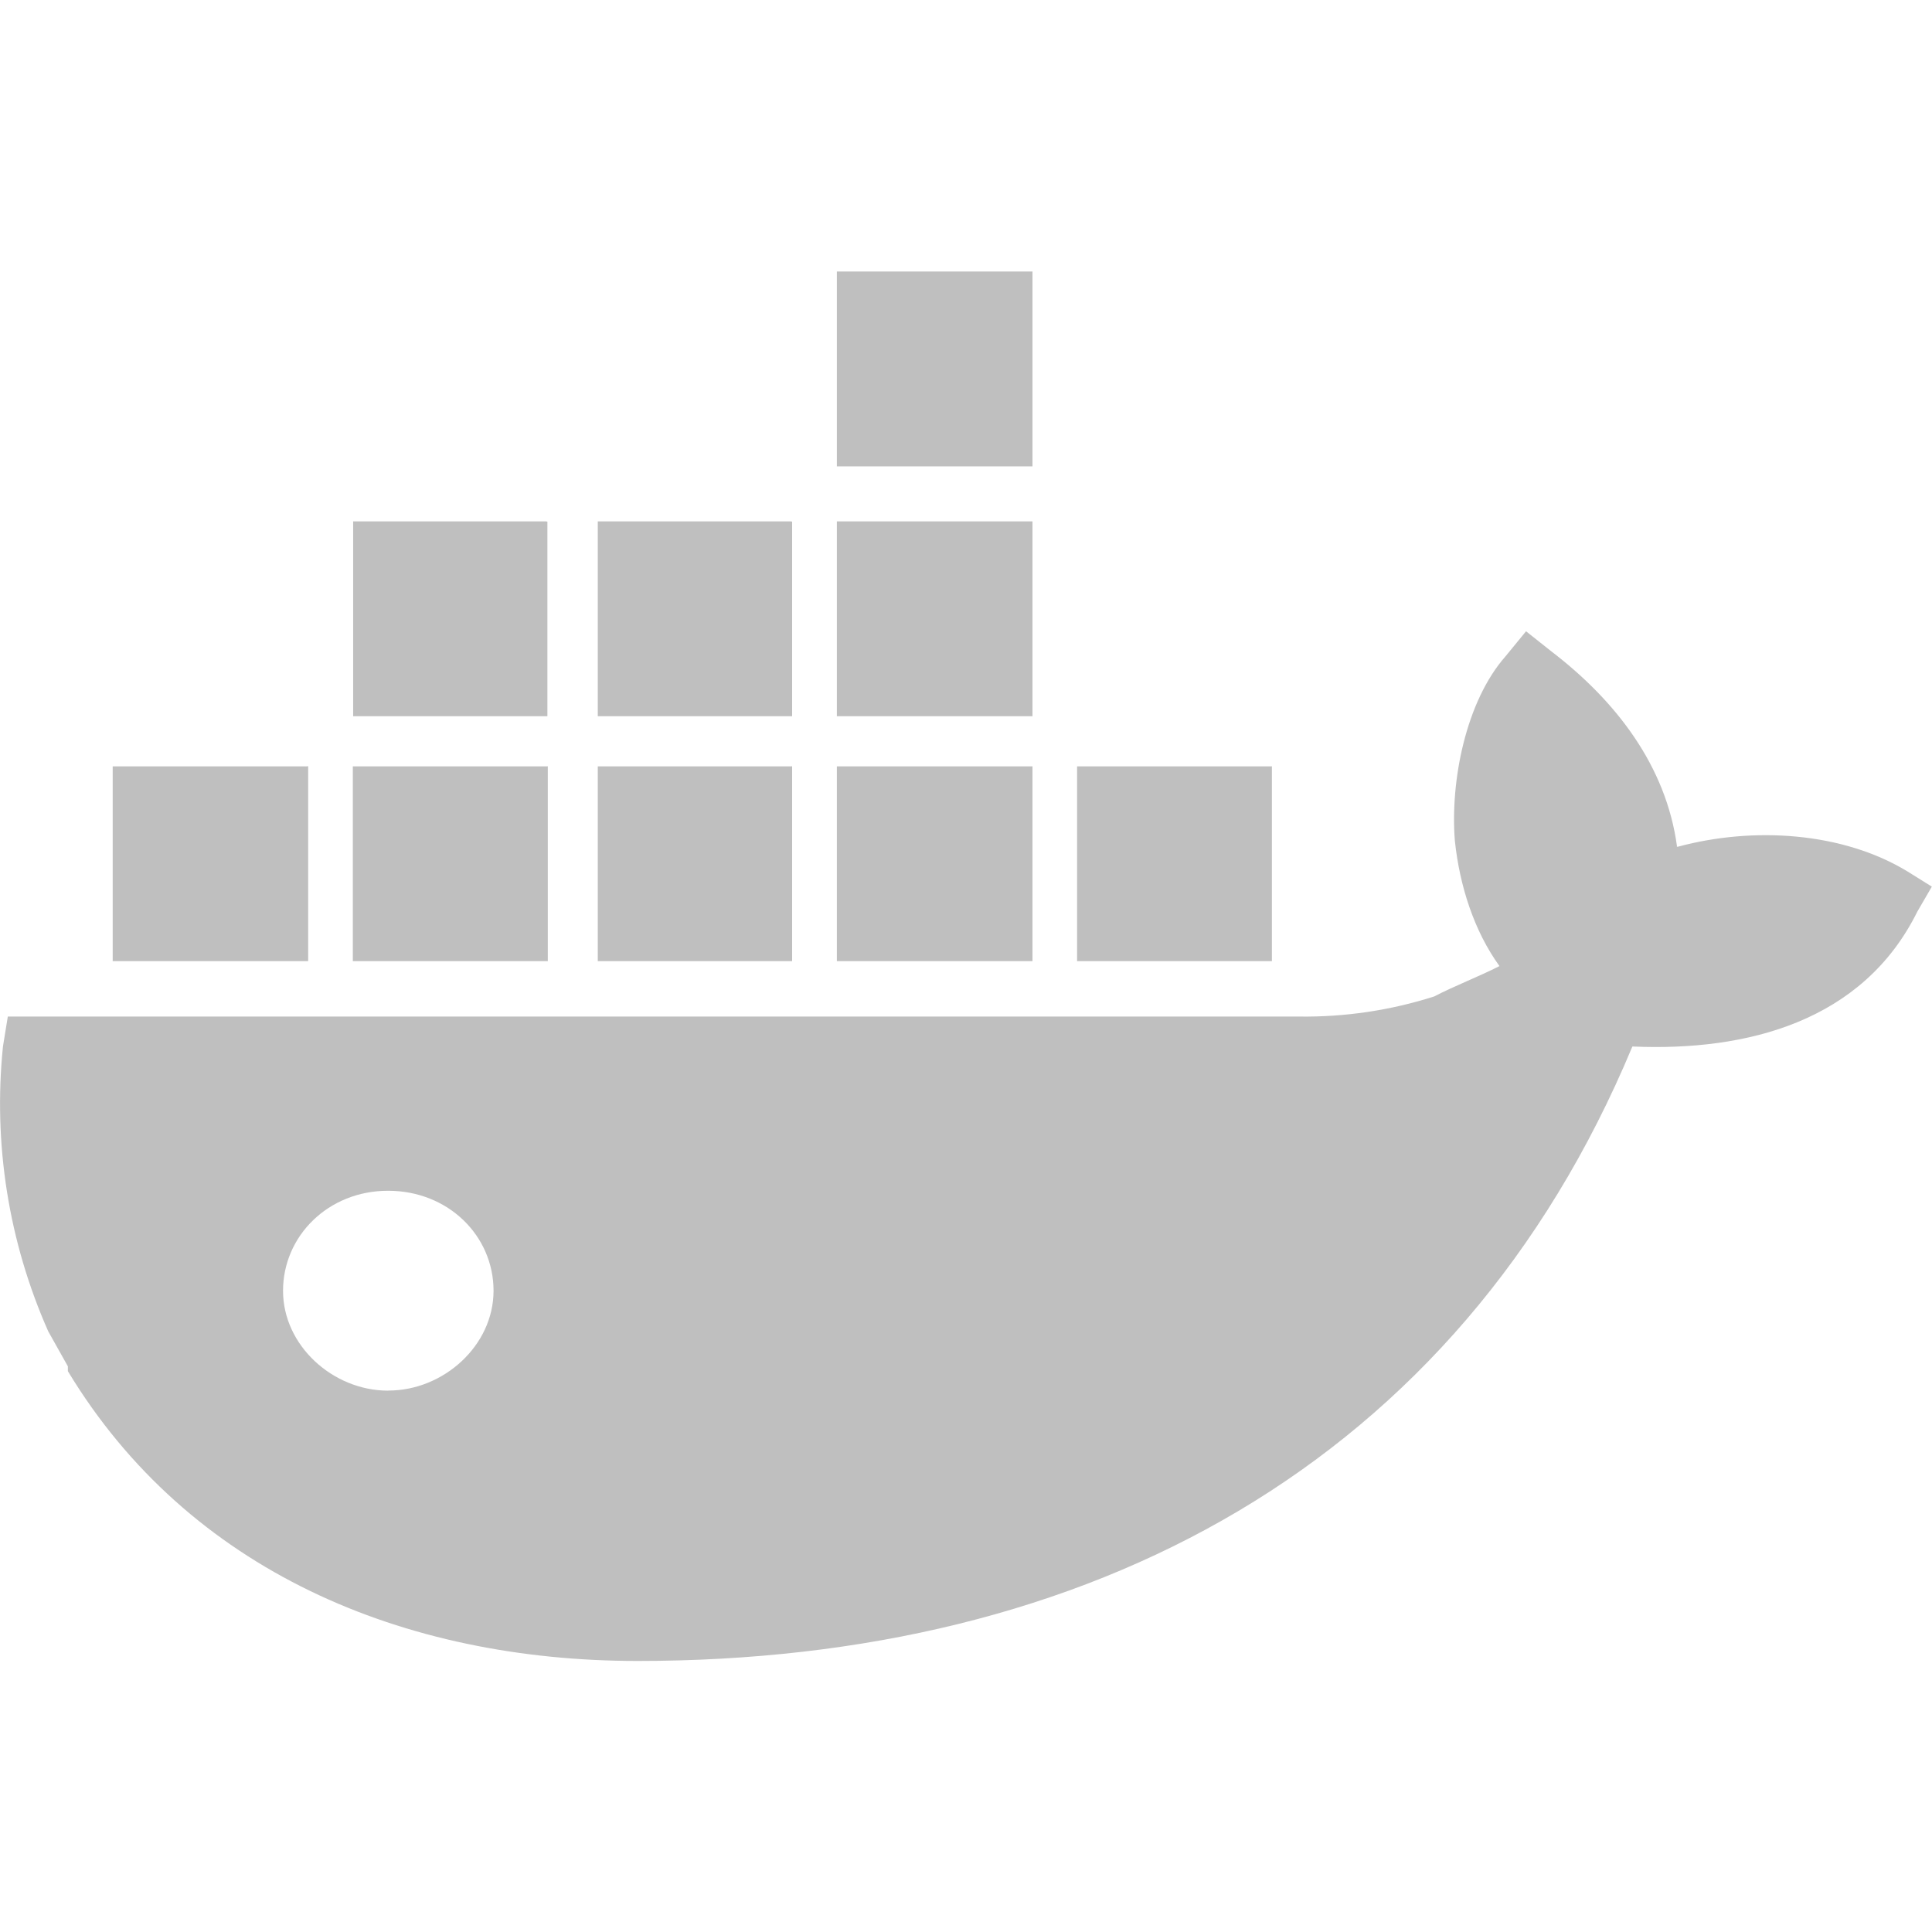
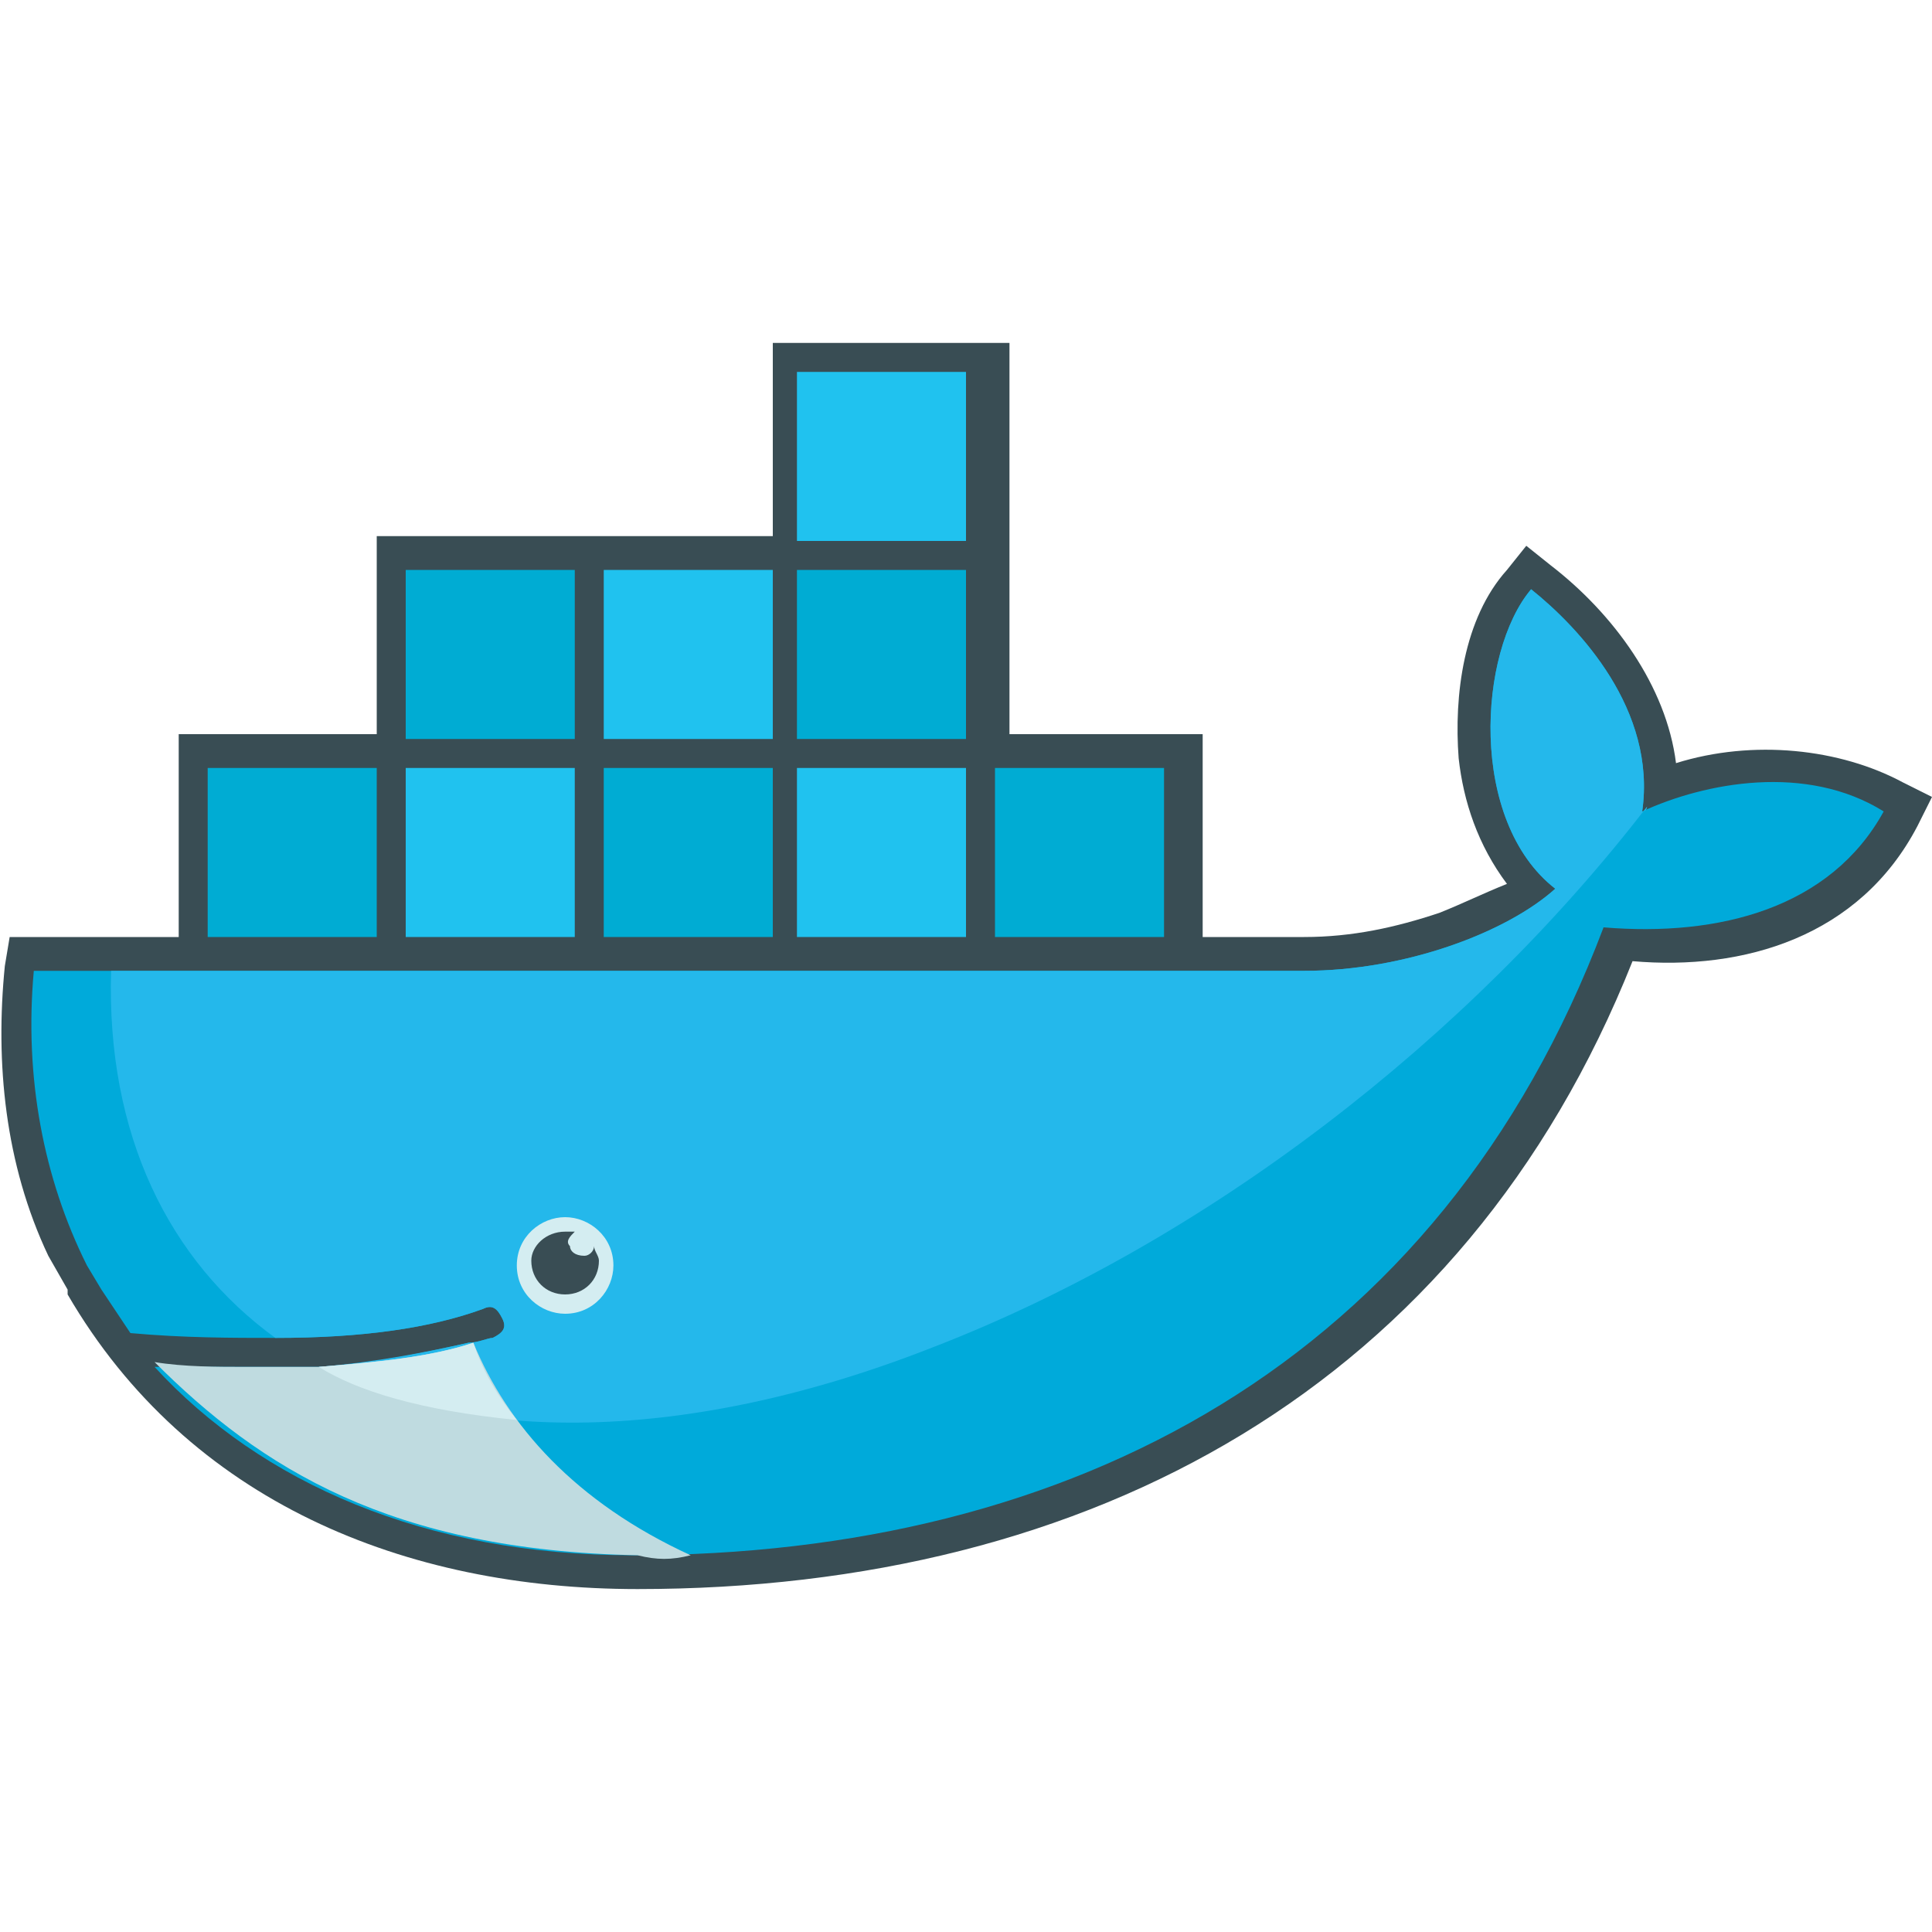
- <svg xmlns="http://www.w3.org/2000/svg" t="1592726906135" class="icon" viewBox="0 0 1024 1024" version="1.1" p-id="1855" width="48" height="48">
-   <path d="M205.653 737.067c-29.184 0-55.637-23.893-55.637-52.907s23.893-53.035 55.68-53.035c31.915 0 55.893 23.893 55.893 52.992s-26.539 52.907-55.68 52.907z m683.179-288.555c-5.76-42.325-32-76.8-66.56-103.253l-13.44-10.667-10.837 13.227c-21.077 23.893-29.44 66.261-26.88 97.92 2.56 23.979 10.24 47.787 23.637 66.304-10.837 5.547-24.235 10.667-34.56 16.085a225.707 225.707 0 0 1-71.68 10.667H4.139l-2.56 15.787a297.813 297.813 0 0 0 23.979 151.04l10.411 18.56v2.56c64 105.941 177.92 153.6 301.995 153.6 238.677 0 434.432-103.253 527.232-325.675 60.8 2.645 122.197-13.227 151.04-71.509l7.68-13.227-12.8-7.979c-34.56-21.077-81.92-23.893-121.6-13.227l-0.768 0.085z m-341.675-42.325h-103.595v103.253h103.68V406.101l-0.085 0.128z m0-129.835h-103.595v103.253h103.68V276.48l-0.085-0.128z m0-132.437h-103.595v103.253h103.68v-103.253h-0.085z m126.72 262.272H570.88v103.253h103.253V406.101l-0.299 0.128z m-383.915 0H187.008v103.253h103.339V406.101l-0.427 0.128z m129.28 0h-102.4v103.253H419.84V406.101l-0.64 0.128z m-257.28 0H59.733v103.253h103.595V406.101l-1.28 0.128z m257.28-129.835h-102.4v103.253H419.84V276.48l-0.64-0.128z m-129.92 0H187.179v103.253H290.133V276.48l-0.683-0.128z" fill="#bfbfbf" p-id="1856" />
+ <svg xmlns="http://www.w3.org/2000/svg" t="1626768788307" class="icon" viewBox="0 0 1024 1024" version="1.1" p-id="33101" width="48" height="48">
+   <path d="M532.48 389.12h104.96v107.52H691.2c25.6 0 48.64-5.12 71.68-12.8 12.8-5.12 23.04-10.24 35.84-15.36-15.36-20.48-23.04-43.52-25.6-66.56-2.56-33.28 2.56-74.24 25.6-99.84l10.24-12.8 12.8 10.24c33.28 25.6 61.44 64 66.56 104.96 40.96-12.8 87.04-7.68 120.32 10.24l15.36 7.68-7.68 15.36c-30.72 58.88-92.16 76.8-151.04 71.68-89.6 225.28-286.72 332.8-527.36 332.8-122.88 0-238.08-46.08-302.08-156.16v-2.56L25.6 665.6c-23.04-48.64-28.16-102.4-23.04-153.6l2.56-15.36h89.6v-107.52h104.96v-104.96H409.6v-102.4h125.44v207.36z m0 0" fill="#394D54" p-id="33102" />
+   <path d="M870.4 430.08c7.68-53.76-33.28-97.28-58.88-117.76-28.16 33.28-33.28 122.88 12.8 158.72-25.6 23.04-79.36 43.52-133.12 43.52H17.92c-5.12 56.32 5.12 110.08 28.16 156.16l7.68 12.8 15.36 23.04c28.16 2.56 53.76 2.56 76.8 2.56 46.08 0 81.92-5.12 110.08-15.36 5.12-2.56 7.68 0 10.24 5.12 2.56 5.12 0 7.68-5.12 10.24-2.56 0-7.68 2.56-12.8 2.56-23.04 5.12-46.08 10.24-76.8 12.8h-2.56H81.92c56.32 61.44 143.36 99.84 253.44 99.84 232.96 0 427.52-102.4 514.56-332.8 61.44 5.12 120.32-10.24 148.48-61.44-40.96-25.6-94.72-15.36-128 0z m0 0" fill="#00AADA" p-id="33103" />
+   <path d="M870.4 430.08c7.68-53.76-33.28-97.28-58.88-117.76-28.16 33.28-33.28 122.88 12.8 158.72-25.6 23.04-79.36 43.52-133.12 43.52H58.88c-2.56 87.04 30.72 153.6 87.04 194.56 46.08 0 81.92-5.12 110.08-15.36 5.12-2.56 7.68 0 10.24 5.12 2.56 5.12 0 7.68-5.12 10.24-2.56 0-7.68 2.56-12.8 2.56-23.04 5.12-48.64 10.24-79.36 12.8 79.36 40.96 194.56 40.96 325.12-10.24 145.92-56.32 284.16-163.84 378.88-286.72 0 0 0 2.56-2.56 2.56z m0 0" fill="#24B8EB" p-id="33104" />
+   <path d="M186.88 414.72h7.68v74.24h-7.68v-74.24z m-15.36 0H179.2v74.24h-7.68v-74.24z m-12.8 0h7.68v74.24h-7.68v-74.24z m-15.36 0h7.68v74.24h-7.68v-74.24z m-12.8 0h7.68v74.24h-7.68v-74.24z m-12.8 0h7.68v74.24h-7.68v-74.24z m-7.68-7.68h89.6v89.6H110.08v-89.6z m179.2-97.28h7.68V384h-7.68v-74.24z m-12.8 0h7.68V384h-7.68v-74.24z m-12.8 0h7.68V384h-7.68v-74.24z m-15.36 0h7.68V384h-7.68v-74.24z m-12.8 0h7.68V384h-7.68v-74.24z m-12.8 0H230.4V384h-7.68v-74.24z m-7.68-7.68h89.6v89.6H215.04v-89.6z m0 0" fill="#00ACD3" p-id="33105" />
+   <path d="M289.28 414.72h7.68v74.24h-7.68v-74.24z m-12.8 0h7.68v74.24h-7.68v-74.24z m-12.8 0h7.68v74.24h-7.68v-74.24z m-15.36 0h7.68v74.24h-7.68v-74.24z m-12.8 0h7.68v74.24h-7.68v-74.24z m-12.8 0H230.4v74.24h-7.68v-74.24z m-7.68-7.68h89.6v89.6H215.04v-89.6z m0 0" fill="#20C2EF" p-id="33106" />
+   <path d="M394.24 414.72h7.68v74.24h-7.68v-74.24z m-12.8 0h7.68v74.24h-7.68v-74.24z m-12.8 0h7.68v74.24h-7.68v-74.24z m-15.36 0h7.68v74.24h-7.68v-74.24z m-12.8 0h7.68v74.24h-7.68v-74.24z m-12.8 0h5.12v74.24h-7.68v-74.24z m-7.68-7.68H409.6v89.6h-89.6v-89.6z m0 0" fill="#00ACD3" p-id="33107" />
+   <path d="M394.24 309.76h7.68V384h-7.68v-74.24z m-12.8 0h7.68V384h-7.68v-74.24z m-12.8 0h7.68V384h-7.68v-74.24z m-15.36 0h7.68V384h-7.68v-74.24z m-12.8 0h7.68V384h-7.68v-74.24z m-12.8 0h5.12V384h-7.68v-74.24z m-7.68-7.68H409.6v89.6h-89.6v-89.6z m179.2 112.64h7.68v74.24h-7.68v-74.24z m-12.8 0h7.68v74.24H486.4v-74.24z m-15.36 0h7.68v74.24h-7.68v-74.24z m-12.8 0h7.68v74.24h-7.68v-74.24z m-12.8 0h7.68v74.24h-7.68v-74.24z m-15.36 0h7.68v74.24h-7.68v-74.24z m-7.68-7.68H512v89.6h-89.6v-89.6z m0 0" fill="#20C2EF" p-id="33108" />
+   <path d="M499.2 309.76h7.68V384h-7.68v-74.24z m-12.8 0h7.68V384H486.4v-74.24z m-15.36 0h7.68V384h-7.68v-74.24z m-12.8 0h7.68V384h-7.68v-74.24z m-12.8 0h7.68V384h-7.68v-74.24z m-15.36 0h7.68V384h-7.68v-74.24z m-7.68-7.68H512v89.6h-89.6v-89.6z m0 0" fill="#00ACD3" p-id="33109" />
+   <path d="M499.2 204.8h7.68v76.8h-7.68V204.8zM486.4 204.8h7.68v76.8H486.4V204.8z m-15.36 0h7.68v76.8h-7.68V204.8z m-12.8 0h7.68v76.8h-7.68V204.8z m-12.8 0h7.68v76.8h-7.68V204.8z m-15.36 0h7.68v76.8h-7.68V204.8z m-7.68-7.68H512v89.6h-89.6V197.12z m0 0" fill="#20C2EF" p-id="33110" />
+   <path d="M604.16 414.72h7.68v74.24h-7.68v-74.24z m-12.8 0h7.68v74.24h-7.68v-74.24z m-15.36 0h7.68v74.24h-7.68v-74.24z m-12.8 0h7.68v74.24H563.2v-74.24z m-12.8 0h7.68v74.24h-7.68v-74.24z m-15.36 0h7.68v74.24h-7.68v-74.24z m-7.68-7.68h89.6v89.6h-89.6v-89.6z m0 0" fill="#00ACD3" p-id="33111" />
+   <path d="M299.52 645.12c12.8 0 25.6 10.24 25.6 25.6 0 12.8-10.24 25.6-25.6 25.6-12.8 0-25.6-10.24-25.6-25.6s12.8-25.6 25.6-25.6" fill="#D4EDF1" p-id="33112" />
+   <path d="M299.52 652.8h5.12c-2.56 2.56-5.12 5.12-2.56 7.68 0 2.56 2.56 5.12 7.68 5.12 2.56 0 5.12-2.56 5.12-5.12 0 2.56 2.56 5.12 2.56 7.68 0 10.24-7.68 17.92-17.92 17.92-10.24 0-17.92-7.68-17.92-17.92 0-7.68 7.68-15.36 17.92-15.36" fill="#394D54" p-id="33113" />
+   <path d="M366.08 824.32c-61.44-28.16-97.28-69.12-115.2-112.64-23.04 7.68-51.2 10.24-81.92 12.8H130.56c-15.36 0-33.28 0-48.64-2.56 56.32 56.32 125.44 99.84 256 102.4 10.24 2.56 17.92 2.56 28.16 0z m0 0" fill="#BFDBE0" p-id="33114" />
+   <path d="M273.92 752.64c-10.24-12.8-17.92-25.6-23.04-40.96-23.04 7.68-51.2 10.24-81.92 12.8 20.48 12.8 53.76 23.04 104.96 28.16z m0 0" fill="#D4EDF1" p-id="33115" />
</svg>
